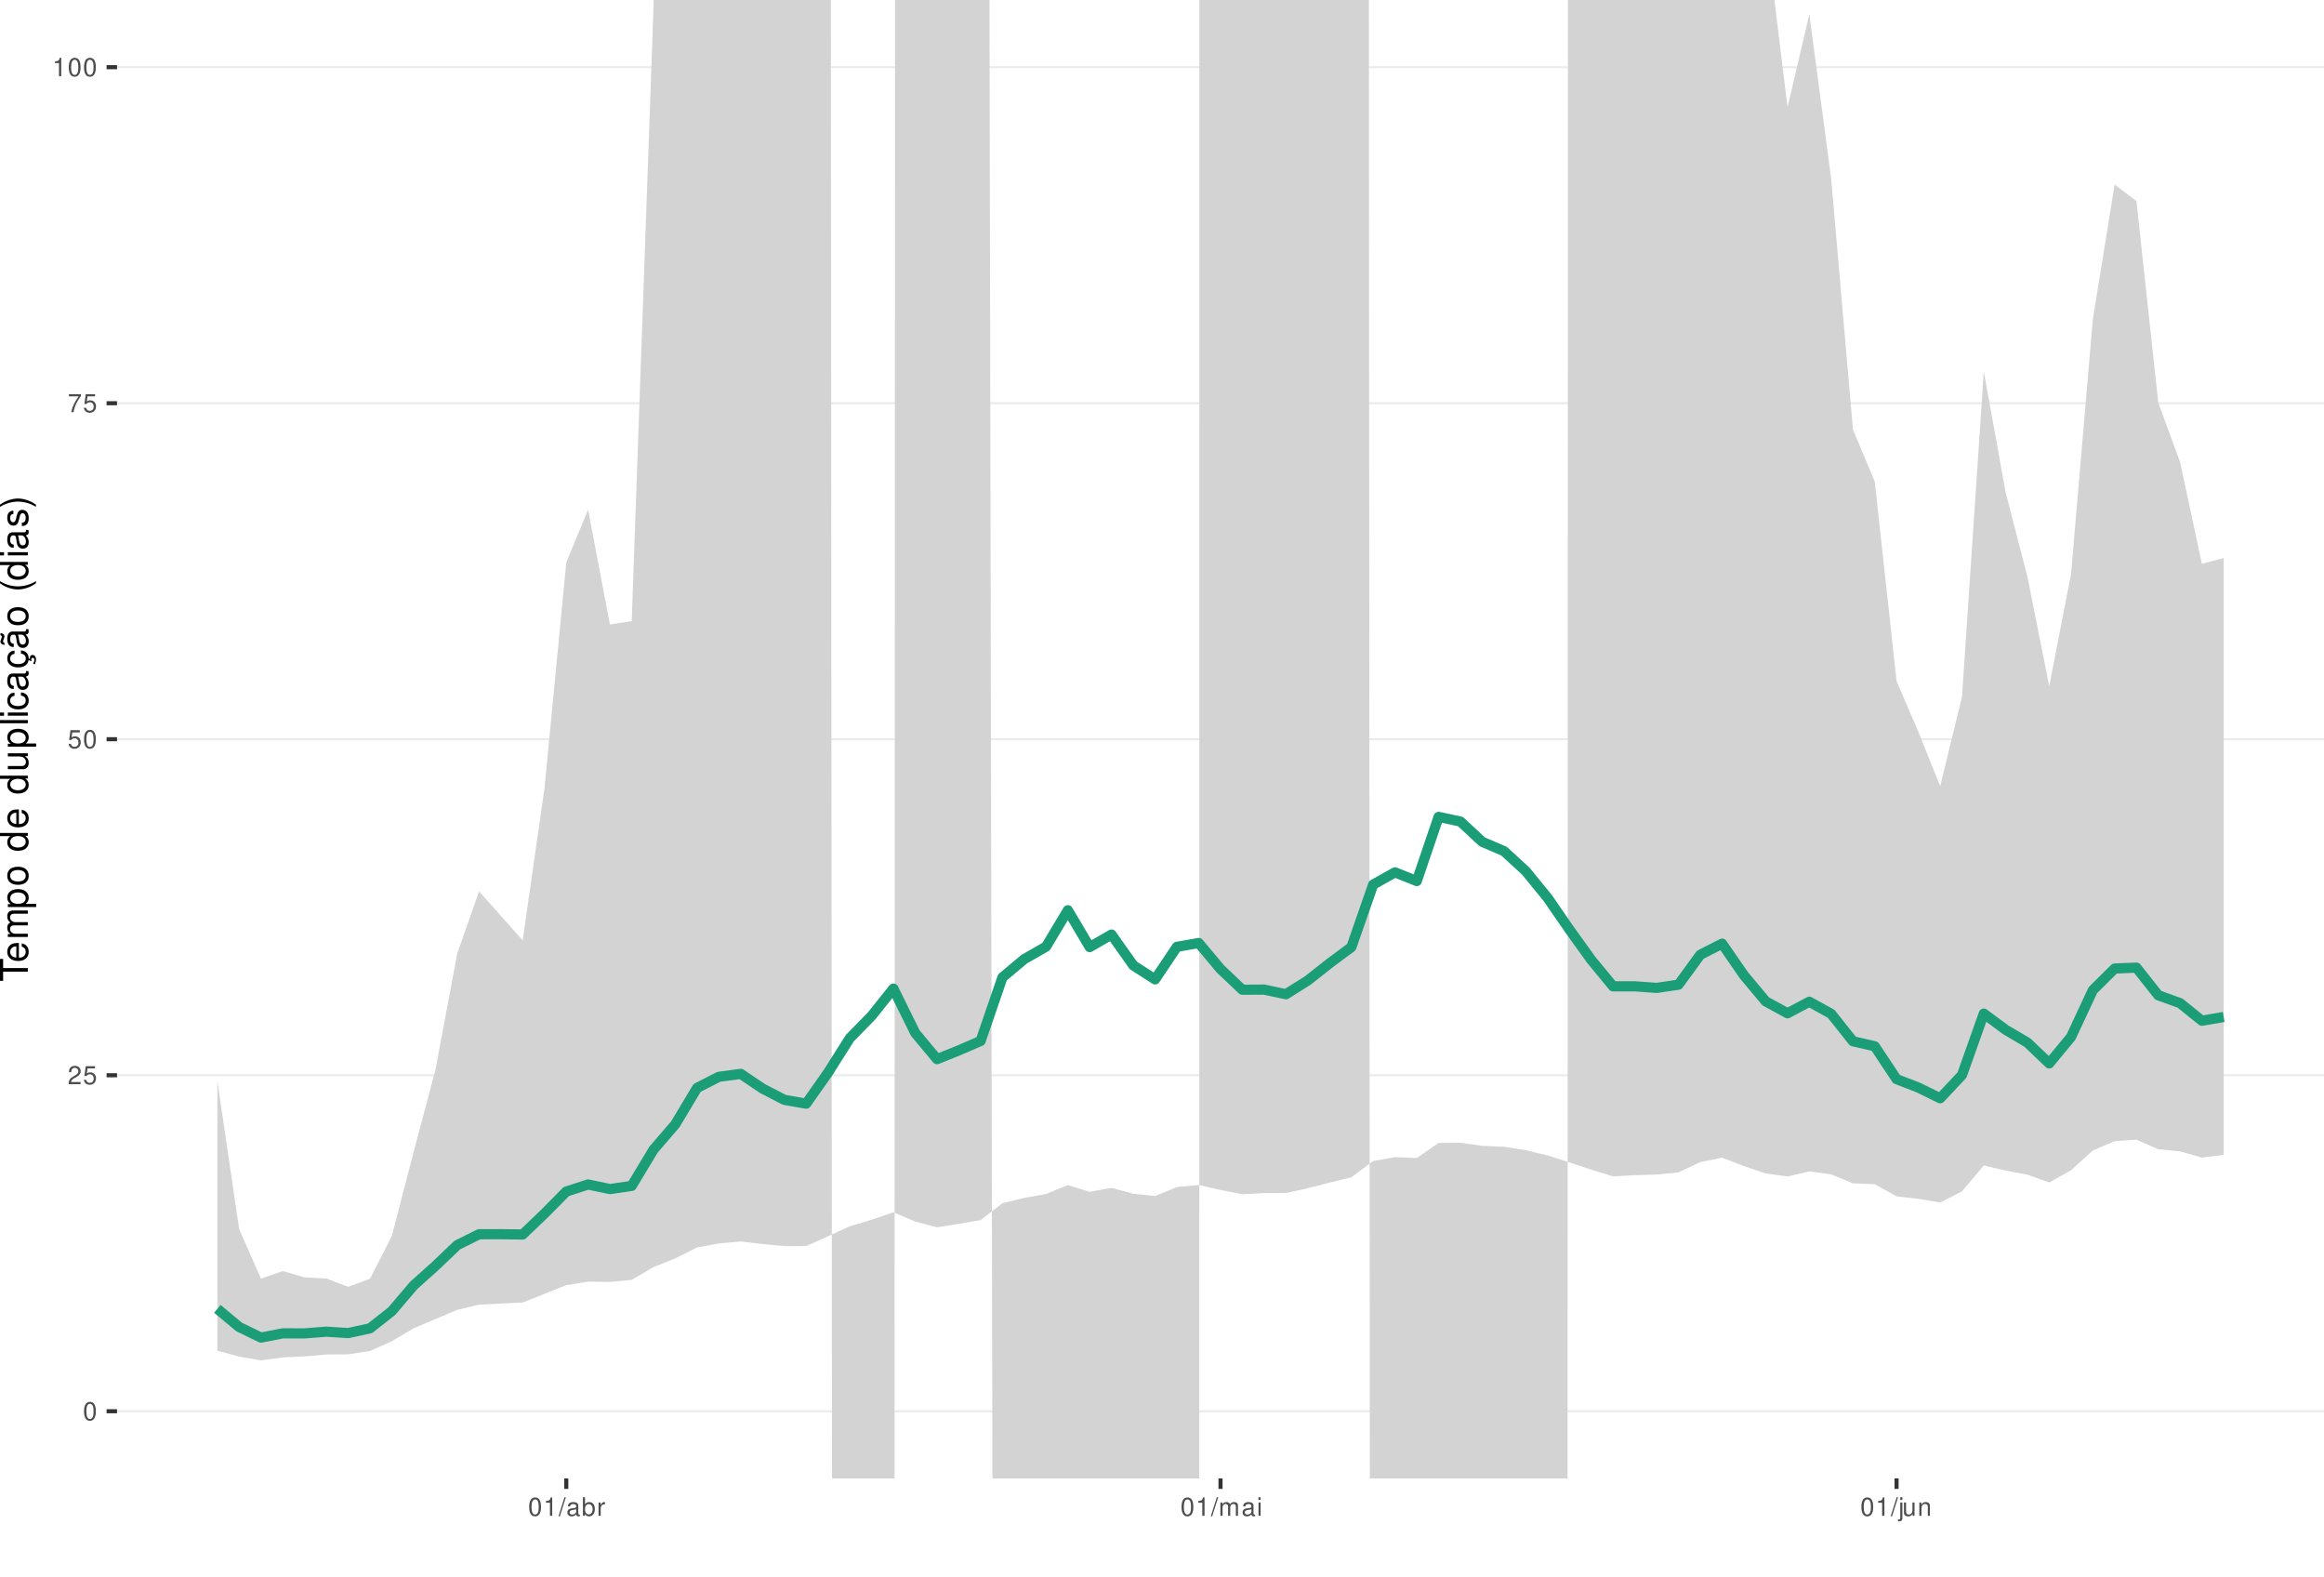
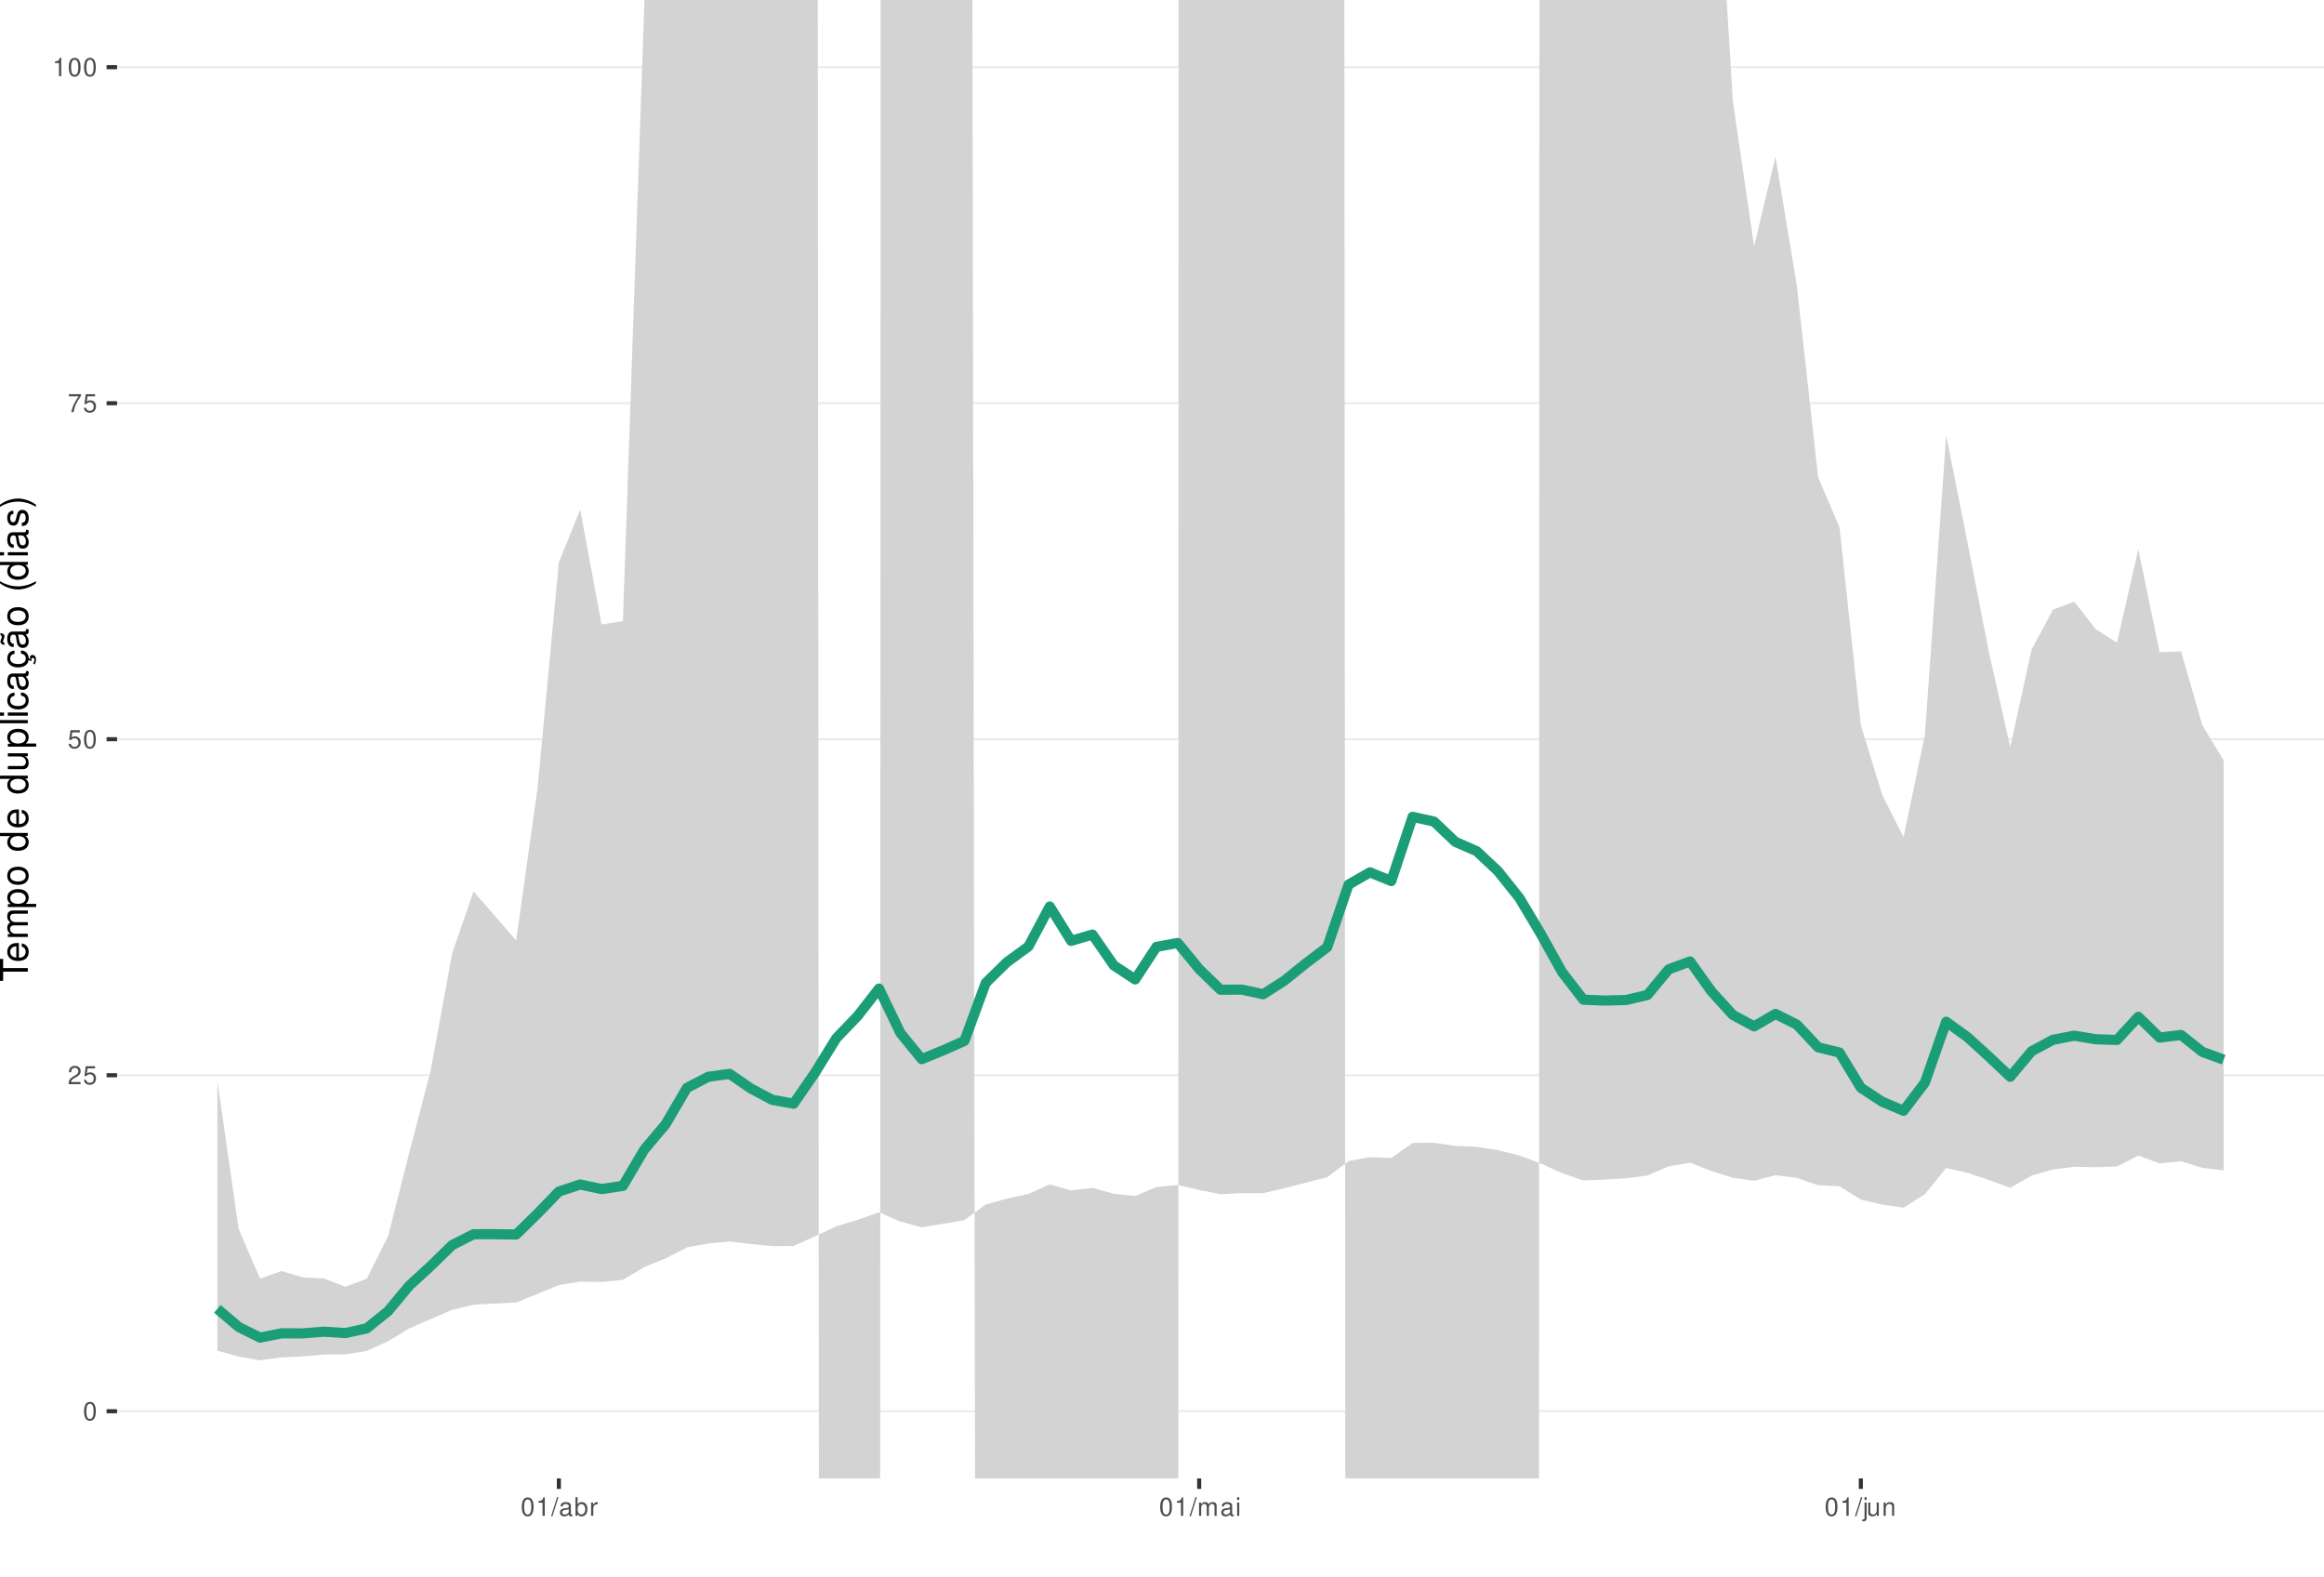
<svg xmlns="http://www.w3.org/2000/svg" xmlns:xlink="http://www.w3.org/1999/xlink" width="609pt" height="413pt" viewBox="0 0 609 413" version="1.1">
  <defs>
    <g>
      <symbol overflow="visible" id="glyph0-0">
        <path style="stroke:none;" d="" />
      </symbol>
      <symbol overflow="visible" id="glyph0-1">
        <path style="stroke:none;" d="M 1.828 -4.812 C 1.391 -4.812 0.984 -4.609 0.75 -4.281 C 0.438 -3.859 0.281 -3.219 0.281 -2.328 C 0.281 -0.703 0.812 0.156 1.828 0.156 C 2.828 0.156 3.375 -0.703 3.375 -2.297 C 3.375 -3.219 3.234 -3.844 2.922 -4.281 C 2.672 -4.625 2.281 -4.812 1.828 -4.812 Z M 1.828 -4.297 C 2.469 -4.297 2.781 -3.641 2.781 -2.344 C 2.781 -0.969 2.469 -0.328 1.812 -0.328 C 1.203 -0.328 0.891 -1 0.891 -2.328 C 0.891 -3.641 1.203 -4.297 1.828 -4.297 Z M 1.828 -4.297 " />
      </symbol>
      <symbol overflow="visible" id="glyph0-2">
        <path style="stroke:none;" d="M 3.375 -0.578 L 0.891 -0.578 C 0.938 -0.984 1.156 -1.234 1.734 -1.578 L 2.406 -1.953 C 3.062 -2.328 3.406 -2.812 3.406 -3.406 C 3.406 -3.812 3.234 -4.188 2.969 -4.438 C 2.688 -4.688 2.344 -4.812 1.891 -4.812 C 1.297 -4.812 0.844 -4.594 0.578 -4.188 C 0.422 -3.938 0.344 -3.641 0.328 -3.141 L 0.922 -3.141 C 0.938 -3.469 0.984 -3.672 1.062 -3.828 C 1.219 -4.125 1.516 -4.297 1.875 -4.297 C 2.406 -4.297 2.797 -3.906 2.797 -3.391 C 2.797 -3.016 2.578 -2.672 2.156 -2.438 L 1.547 -2.078 C 0.562 -1.516 0.281 -1.062 0.219 0 L 3.375 0 Z M 3.375 -0.578 " />
      </symbol>
      <symbol overflow="visible" id="glyph0-3">
        <path style="stroke:none;" d="M 3.172 -4.719 L 0.734 -4.719 L 0.375 -2.156 L 0.922 -2.156 C 1.188 -2.469 1.422 -2.594 1.797 -2.594 C 2.422 -2.594 2.812 -2.156 2.812 -1.453 C 2.812 -0.781 2.422 -0.359 1.781 -0.359 C 1.266 -0.359 0.953 -0.625 0.812 -1.156 L 0.234 -1.156 C 0.312 -0.766 0.375 -0.578 0.516 -0.406 C 0.781 -0.047 1.266 0.156 1.797 0.156 C 2.75 0.156 3.422 -0.547 3.422 -1.531 C 3.422 -2.469 2.797 -3.109 1.891 -3.109 C 1.562 -3.109 1.297 -3.016 1.016 -2.828 L 1.203 -4.141 L 3.172 -4.141 Z M 3.172 -4.719 " />
      </symbol>
      <symbol overflow="visible" id="glyph0-4">
        <path style="stroke:none;" d="M 3.469 -4.719 L 0.312 -4.719 L 0.312 -4.141 L 2.859 -4.141 C 1.734 -2.531 1.266 -1.547 0.922 0 L 1.547 0 C 1.797 -1.516 2.391 -2.812 3.469 -4.234 Z M 3.469 -4.719 " />
      </symbol>
      <symbol overflow="visible" id="glyph0-5">
        <path style="stroke:none;" d="M 1.719 -3.422 L 1.719 0 L 2.312 0 L 2.312 -4.812 L 1.922 -4.812 C 1.719 -4.078 1.578 -3.969 0.672 -3.859 L 0.672 -3.422 Z M 1.719 -3.422 " />
      </symbol>
      <symbol overflow="visible" id="glyph0-6">
        <path style="stroke:none;" d="M 1.531 -4.859 L -0.047 0.141 L 0.312 0.141 L 1.891 -4.859 Z M 1.531 -4.859 " />
      </symbol>
      <symbol overflow="visible" id="glyph0-7">
        <path style="stroke:none;" d="M 3.562 -0.328 C 3.5 -0.312 3.469 -0.312 3.438 -0.312 C 3.25 -0.312 3.141 -0.406 3.141 -0.578 L 3.141 -2.641 C 3.141 -3.25 2.688 -3.594 1.828 -3.594 C 1.312 -3.594 0.906 -3.438 0.672 -3.188 C 0.516 -3 0.453 -2.797 0.438 -2.453 L 0.984 -2.453 C 1.031 -2.875 1.297 -3.078 1.812 -3.078 C 2.312 -3.078 2.594 -2.891 2.594 -2.562 L 2.594 -2.406 C 2.578 -2.172 2.469 -2.078 2.016 -2.031 C 1.219 -1.922 1.109 -1.891 0.891 -1.812 C 0.484 -1.641 0.281 -1.328 0.281 -0.875 C 0.281 -0.25 0.719 0.156 1.422 0.156 C 1.859 0.156 2.219 0 2.609 -0.359 C 2.656 0 2.828 0.156 3.188 0.156 C 3.297 0.156 3.375 0.141 3.562 0.094 Z M 2.594 -1.094 C 2.594 -0.906 2.531 -0.797 2.375 -0.641 C 2.141 -0.438 1.875 -0.328 1.547 -0.328 C 1.109 -0.328 0.859 -0.547 0.859 -0.891 C 0.859 -1.266 1.094 -1.438 1.703 -1.531 C 2.297 -1.609 2.406 -1.641 2.594 -1.719 Z M 2.594 -1.094 " />
      </symbol>
      <symbol overflow="visible" id="glyph0-8">
        <path style="stroke:none;" d="M 0.359 -4.859 L 0.359 0 L 0.859 0 L 0.859 -0.453 C 1.125 -0.047 1.484 0.156 1.969 0.156 C 2.875 0.156 3.484 -0.594 3.484 -1.75 C 3.484 -2.891 2.922 -3.594 1.984 -3.594 C 1.516 -3.594 1.172 -3.406 0.906 -3.016 L 0.906 -4.859 Z M 1.891 -3.062 C 2.5 -3.062 2.906 -2.531 2.906 -1.703 C 2.906 -0.906 2.484 -0.359 1.891 -0.359 C 1.297 -0.359 0.906 -0.906 0.906 -1.719 C 0.906 -2.531 1.297 -3.062 1.891 -3.062 Z M 1.891 -3.062 " />
      </symbol>
      <symbol overflow="visible" id="glyph0-9">
        <path style="stroke:none;" d="M 0.453 -3.484 L 0.453 0 L 1.016 0 L 1.016 -1.812 C 1.031 -2.656 1.375 -3.016 2.141 -3 L 2.141 -3.562 C 2.047 -3.578 1.984 -3.594 1.922 -3.594 C 1.562 -3.594 1.297 -3.375 0.969 -2.859 L 0.969 -3.484 Z M 0.453 -3.484 " />
      </symbol>
      <symbol overflow="visible" id="glyph0-10">
        <path style="stroke:none;" d="M 0.469 -3.484 L 0.469 0 L 1.031 0 L 1.031 -2.188 C 1.031 -2.703 1.391 -3.109 1.844 -3.109 C 2.25 -3.109 2.484 -2.844 2.484 -2.406 L 2.484 0 L 3.047 0 L 3.047 -2.188 C 3.047 -2.703 3.422 -3.109 3.875 -3.109 C 4.266 -3.109 4.516 -2.844 4.516 -2.406 L 4.516 0 L 5.078 0 L 5.078 -2.609 C 5.078 -3.234 4.719 -3.594 4.062 -3.594 C 3.594 -3.594 3.312 -3.453 2.984 -3.062 C 2.781 -3.422 2.5 -3.594 2.047 -3.594 C 1.578 -3.594 1.266 -3.422 0.984 -3 L 0.984 -3.484 Z M 0.469 -3.484 " />
      </symbol>
      <symbol overflow="visible" id="glyph0-11">
        <path style="stroke:none;" d="M 1 -3.484 L 0.453 -3.484 L 0.453 0 L 1 0 Z M 1 -4.859 L 0.438 -4.859 L 0.438 -4.156 L 1 -4.156 Z M 1 -4.859 " />
      </symbol>
      <symbol overflow="visible" id="glyph0-12">
        <path style="stroke:none;" d="M 0.469 -3.484 L 0.469 0.5 C 0.469 0.859 0.359 0.969 0.016 0.969 C -0.031 0.969 -0.047 0.969 -0.125 0.953 L -0.125 1.438 C -0.047 1.438 -0.016 1.453 0.062 1.453 C 0.688 1.453 1.016 1.203 1.016 0.719 L 1.016 -3.484 Z M 1.016 -4.859 L 0.469 -4.859 L 0.469 -4.156 L 1.016 -4.156 Z M 1.016 -4.859 " />
      </symbol>
      <symbol overflow="visible" id="glyph0-13">
        <path style="stroke:none;" d="M 3.203 0 L 3.203 -3.484 L 2.656 -3.484 L 2.656 -1.516 C 2.656 -0.797 2.281 -0.328 1.703 -0.328 C 1.266 -0.328 0.984 -0.594 0.984 -1.016 L 0.984 -3.484 L 0.438 -3.484 L 0.438 -0.797 C 0.438 -0.219 0.859 0.156 1.547 0.156 C 2.062 0.156 2.391 -0.031 2.703 -0.484 L 2.703 0 Z M 3.203 0 " />
      </symbol>
      <symbol overflow="visible" id="glyph0-14">
        <path style="stroke:none;" d="M 0.469 -3.484 L 0.469 0 L 1.031 0 L 1.031 -1.922 C 1.031 -2.641 1.391 -3.109 1.969 -3.109 C 2.406 -3.109 2.688 -2.828 2.688 -2.422 L 2.688 0 L 3.234 0 L 3.234 -2.641 C 3.234 -3.219 2.812 -3.594 2.141 -3.594 C 1.625 -3.594 1.281 -3.391 0.984 -2.906 L 0.984 -3.484 Z M 0.469 -3.484 " />
      </symbol>
      <symbol overflow="visible" id="glyph1-0">
        <path style="stroke:none;" d="" />
      </symbol>
      <symbol overflow="visible" id="glyph1-1">
        <path style="stroke:none;" d="M -6.469 -3.547 L -6.469 -5.938 L -7.297 -5.938 L -7.297 -0.203 L -6.469 -0.203 L -6.469 -2.609 L 0 -2.609 L 0 -3.547 Z M -6.469 -3.547 " />
      </symbol>
      <symbol overflow="visible" id="glyph1-2">
        <path style="stroke:none;" d="M -2.344 -5.125 C -3.141 -5.125 -3.625 -5.062 -4.016 -4.922 C -4.875 -4.578 -5.391 -3.781 -5.391 -2.797 C -5.391 -1.344 -4.281 -0.406 -2.547 -0.406 C -0.812 -0.406 0.234 -1.297 0.234 -2.781 C 0.234 -3.984 -0.453 -4.812 -1.594 -5.016 L -1.594 -4.188 C -0.906 -3.953 -0.547 -3.484 -0.547 -2.812 C -0.547 -2.281 -0.781 -1.828 -1.219 -1.547 C -1.516 -1.344 -1.812 -1.281 -2.344 -1.266 Z M -3.016 -1.297 C -3.984 -1.359 -4.625 -1.953 -4.625 -2.797 C -4.625 -3.641 -3.953 -4.234 -3.016 -4.234 Z M -3.016 -1.297 " />
      </symbol>
      <symbol overflow="visible" id="glyph1-3">
        <path style="stroke:none;" d="M -5.234 -0.703 L 0 -0.703 L 0 -1.547 L -3.297 -1.547 C -4.047 -1.547 -4.656 -2.094 -4.656 -2.766 C -4.656 -3.391 -4.281 -3.734 -3.609 -3.734 L 0 -3.734 L 0 -4.578 L -3.297 -4.578 C -4.047 -4.578 -4.656 -5.125 -4.656 -5.812 C -4.656 -6.422 -4.266 -6.781 -3.609 -6.781 L 0 -6.781 L 0 -7.625 L -3.938 -7.625 C -4.875 -7.625 -5.391 -7.078 -5.391 -6.094 C -5.391 -5.406 -5.188 -4.984 -4.594 -4.484 C -5.156 -4.188 -5.391 -3.766 -5.391 -3.078 C -5.391 -2.375 -5.125 -1.906 -4.5 -1.469 L -5.234 -1.469 Z M -5.234 -0.703 " />
      </symbol>
      <symbol overflow="visible" id="glyph1-4">
        <path style="stroke:none;" d="M 2.188 -0.547 L 2.188 -1.375 L -0.547 -1.375 C -0.016 -1.812 0.234 -2.312 0.234 -2.984 C 0.234 -4.344 -0.859 -5.234 -2.531 -5.234 C -4.297 -5.234 -5.391 -4.375 -5.391 -2.984 C -5.391 -2.266 -5.062 -1.703 -4.453 -1.312 L -5.234 -1.312 L -5.234 -0.547 Z M -4.609 -2.844 C -4.609 -3.766 -3.797 -4.359 -2.547 -4.359 C -1.359 -4.359 -0.547 -3.75 -0.547 -2.844 C -0.547 -1.953 -1.344 -1.375 -2.578 -1.375 C -3.812 -1.375 -4.609 -1.953 -4.609 -2.844 Z M -4.609 -2.844 " />
      </symbol>
      <symbol overflow="visible" id="glyph1-5">
        <path style="stroke:none;" d="M -5.391 -2.719 C -5.391 -1.234 -4.344 -0.359 -2.578 -0.359 C -0.812 -0.359 0.234 -1.234 0.234 -2.734 C 0.234 -4.203 -0.812 -5.094 -2.547 -5.094 C -4.359 -5.094 -5.391 -4.234 -5.391 -2.719 Z M -4.625 -2.734 C -4.625 -3.672 -3.844 -4.234 -2.547 -4.234 C -1.312 -4.234 -0.547 -3.656 -0.547 -2.734 C -0.547 -1.797 -1.312 -1.234 -2.578 -1.234 C -3.844 -1.234 -4.625 -1.797 -4.625 -2.734 Z M -4.625 -2.734 " />
      </symbol>
      <symbol overflow="visible" id="glyph1-6">
        <path style="stroke:none;" d="" />
      </symbol>
      <symbol overflow="visible" id="glyph1-7">
        <path style="stroke:none;" d="M -7.297 -4.953 L -7.297 -4.125 L -4.578 -4.125 C -5.109 -3.766 -5.391 -3.203 -5.391 -2.516 C -5.391 -1.156 -4.297 -0.266 -2.625 -0.266 C -0.859 -0.266 0.234 -1.125 0.234 -2.547 C 0.234 -3.266 -0.047 -3.766 -0.688 -4.203 L 0 -4.203 L 0 -4.953 Z M -4.609 -2.656 C -4.609 -3.547 -3.812 -4.125 -2.562 -4.125 C -1.344 -4.125 -0.547 -3.547 -0.547 -2.656 C -0.547 -1.734 -1.359 -1.125 -2.578 -1.125 C -3.797 -1.125 -4.609 -1.734 -4.609 -2.656 Z M -4.609 -2.656 " />
      </symbol>
      <symbol overflow="visible" id="glyph1-8">
        <path style="stroke:none;" d="M 0 -4.812 L -5.234 -4.812 L -5.234 -3.984 L -2.266 -3.984 C -1.203 -3.984 -0.5 -3.438 -0.5 -2.562 C -0.5 -1.906 -0.906 -1.484 -1.531 -1.484 L -5.234 -1.484 L -5.234 -0.656 L -1.203 -0.656 C -0.328 -0.656 0.234 -1.297 0.234 -2.312 C 0.234 -3.094 -0.047 -3.578 -0.734 -4.062 L 0 -4.062 Z M 0 -4.812 " />
      </symbol>
      <symbol overflow="visible" id="glyph1-9">
        <path style="stroke:none;" d="M -7.297 -1.516 L -7.297 -0.688 L 0 -0.688 L 0 -1.516 Z M -7.297 -1.516 " />
      </symbol>
      <symbol overflow="visible" id="glyph1-10">
        <path style="stroke:none;" d="M -5.234 -1.5 L -5.234 -0.672 L 0 -0.672 L 0 -1.5 Z M -7.297 -1.5 L -7.297 -0.656 L -6.234 -0.656 L -6.234 -1.5 Z M -7.297 -1.5 " />
      </symbol>
      <symbol overflow="visible" id="glyph1-11">
        <path style="stroke:none;" d="M -3.484 -4.703 C -3.984 -4.672 -4.312 -4.562 -4.609 -4.359 C -5.094 -4 -5.391 -3.375 -5.391 -2.641 C -5.391 -1.219 -4.266 -0.312 -2.531 -0.312 C -0.844 -0.312 0.234 -1.203 0.234 -2.625 C 0.234 -3.875 -0.516 -4.672 -1.797 -4.766 L -1.797 -3.938 C -0.953 -3.797 -0.547 -3.359 -0.547 -2.656 C -0.547 -1.734 -1.297 -1.188 -2.531 -1.188 C -3.844 -1.188 -4.625 -1.719 -4.625 -2.625 C -4.625 -3.328 -4.203 -3.766 -3.484 -3.875 Z M -3.484 -4.703 " />
      </symbol>
      <symbol overflow="visible" id="glyph1-12">
        <path style="stroke:none;" d="M -0.484 -5.344 C -0.469 -5.266 -0.469 -5.219 -0.469 -5.172 C -0.469 -4.875 -0.625 -4.719 -0.875 -4.719 L -3.953 -4.719 C -4.891 -4.719 -5.391 -4.047 -5.391 -2.75 C -5.391 -1.984 -5.172 -1.375 -4.781 -1.016 C -4.516 -0.766 -4.203 -0.672 -3.688 -0.656 L -3.688 -1.484 C -4.328 -1.562 -4.625 -1.938 -4.625 -2.719 C -4.625 -3.484 -4.344 -3.891 -3.844 -3.891 L -3.625 -3.891 C -3.266 -3.875 -3.125 -3.703 -3.047 -3.016 C -2.891 -1.844 -2.844 -1.656 -2.719 -1.344 C -2.453 -0.734 -2 -0.422 -1.312 -0.422 C -0.375 -0.422 0.234 -1.078 0.234 -2.141 C 0.234 -2.797 0 -3.328 -0.547 -3.922 C 0 -3.984 0.234 -4.234 0.234 -4.781 C 0.234 -4.953 0.203 -5.062 0.141 -5.344 Z M -1.656 -3.891 C -1.375 -3.891 -1.203 -3.812 -0.969 -3.562 C -0.656 -3.219 -0.5 -2.812 -0.5 -2.312 C -0.5 -1.672 -0.812 -1.297 -1.344 -1.297 C -1.891 -1.297 -2.172 -1.656 -2.297 -2.547 C -2.422 -3.438 -2.453 -3.609 -2.594 -3.891 Z M -1.656 -3.891 " />
      </symbol>
      <symbol overflow="visible" id="glyph1-13">
        <path style="stroke:none;" d="M 0.234 -2.641 C 0.234 -3.875 -0.547 -4.703 -1.797 -4.766 L -1.797 -3.938 C -0.953 -3.797 -0.531 -3.359 -0.531 -2.656 C -0.531 -1.734 -1.281 -1.188 -2.516 -1.188 C -3.844 -1.188 -4.625 -1.719 -4.625 -2.625 C -4.625 -3.328 -4.203 -3.766 -3.484 -3.875 L -3.484 -4.703 C -3.984 -4.672 -4.312 -4.562 -4.609 -4.359 C -5.094 -4 -5.391 -3.375 -5.391 -2.641 C -5.391 -1.219 -4.266 -0.312 -2.531 -0.312 C -1.469 -0.312 -0.625 -0.672 -0.156 -1.312 C 0.047 -1.594 0.125 -1.812 0.203 -2.25 L 0.922 -1.938 L 0.984 -2.062 C 0.938 -2.188 0.906 -2.25 0.906 -2.375 C 0.906 -2.656 1.047 -2.828 1.281 -2.828 C 1.547 -2.828 1.734 -2.594 1.734 -2.297 C 1.734 -2.031 1.672 -1.844 1.438 -1.406 L 1.406 -1.312 L 1.812 -1.094 C 2.078 -1.75 2.141 -1.953 2.141 -2.344 C 2.141 -3.109 1.781 -3.578 1.203 -3.578 C 0.781 -3.578 0.547 -3.297 0.547 -2.797 C 0.547 -2.703 0.547 -2.641 0.562 -2.516 Z M 0.234 -2.641 " />
      </symbol>
      <symbol overflow="visible" id="glyph1-14">
        <path style="stroke:none;" d="M -0.484 -5.344 C -0.469 -5.266 -0.469 -5.219 -0.469 -5.172 C -0.469 -4.875 -0.625 -4.719 -0.875 -4.719 L -3.953 -4.719 C -4.891 -4.719 -5.391 -4.047 -5.391 -2.75 C -5.391 -1.984 -5.172 -1.375 -4.781 -1.016 C -4.516 -0.766 -4.203 -0.672 -3.688 -0.656 L -3.688 -1.484 C -4.328 -1.562 -4.625 -1.938 -4.625 -2.719 C -4.625 -3.484 -4.344 -3.891 -3.844 -3.891 L -3.625 -3.891 C -3.266 -3.875 -3.125 -3.703 -3.047 -3.016 C -2.891 -1.844 -2.844 -1.656 -2.719 -1.344 C -2.453 -0.734 -2 -0.422 -1.312 -0.422 C -0.375 -0.422 0.234 -1.078 0.234 -2.141 C 0.234 -2.797 0 -3.328 -0.547 -3.922 C 0 -3.984 0.234 -4.234 0.234 -4.781 C 0.234 -4.953 0.203 -5.062 0.141 -5.344 Z M -1.656 -3.891 C -1.375 -3.891 -1.203 -3.812 -0.969 -3.562 C -0.656 -3.219 -0.5 -2.812 -0.5 -2.312 C -0.5 -1.672 -0.812 -1.297 -1.344 -1.297 C -1.891 -1.297 -2.172 -1.656 -2.297 -2.547 C -2.422 -3.438 -2.453 -3.609 -2.594 -3.891 Z M -7.172 -3.75 C -6.922 -3.672 -6.812 -3.547 -6.812 -3.375 C -6.812 -3.25 -6.875 -2.984 -6.984 -2.734 C -7.156 -2.312 -7.172 -2.25 -7.172 -2.047 C -7.172 -1.594 -6.797 -1.297 -6.141 -1.188 L -6.141 -1.766 C -6.375 -1.812 -6.5 -1.938 -6.5 -2.094 C -6.5 -2.203 -6.469 -2.344 -6.375 -2.578 C -6.156 -3.156 -6.125 -3.234 -6.125 -3.438 C -6.125 -3.922 -6.484 -4.219 -7.172 -4.312 Z M -7.172 -3.75 " />
      </symbol>
      <symbol overflow="visible" id="glyph1-15">
        <path style="stroke:none;" d="M -7.297 -2.359 C -5.984 -1.359 -4.156 -0.734 -2.594 -0.734 C -1.016 -0.734 0.812 -1.359 2.125 -2.359 L 2.125 -2.906 C 0.688 -2.031 -0.984 -1.547 -2.594 -1.547 C -4.188 -1.547 -5.875 -2.031 -7.297 -2.906 Z M -7.297 -2.359 " />
      </symbol>
      <symbol overflow="visible" id="glyph1-16">
        <path style="stroke:none;" d="M -3.781 -4.375 C -4.812 -4.375 -5.391 -3.688 -5.391 -2.484 C -5.391 -1.266 -4.766 -0.469 -3.797 -0.469 C -2.969 -0.469 -2.578 -0.891 -2.281 -2.125 L -2.094 -2.906 C -1.953 -3.484 -1.734 -3.719 -1.375 -3.719 C -0.875 -3.719 -0.547 -3.234 -0.547 -2.5 C -0.547 -2.047 -0.672 -1.672 -0.891 -1.453 C -1.047 -1.328 -1.188 -1.266 -1.562 -1.219 L -1.562 -0.344 C -0.344 -0.375 0.234 -1.062 0.234 -2.438 C 0.234 -3.75 -0.422 -4.594 -1.438 -4.594 C -2.203 -4.594 -2.641 -4.156 -2.891 -3.109 L -3.078 -2.312 C -3.234 -1.625 -3.453 -1.344 -3.828 -1.344 C -4.312 -1.344 -4.625 -1.766 -4.625 -2.453 C -4.625 -3.125 -4.328 -3.484 -3.781 -3.5 Z M -3.781 -4.375 " />
      </symbol>
      <symbol overflow="visible" id="glyph1-17">
        <path style="stroke:none;" d="M 2.125 -0.938 C 0.812 -1.938 -1.016 -2.562 -2.578 -2.562 C -4.156 -2.562 -5.984 -1.938 -7.297 -0.938 L -7.297 -0.375 C -5.859 -1.266 -4.188 -1.75 -2.578 -1.75 C -0.984 -1.75 0.703 -1.266 2.125 -0.375 Z M 2.125 -0.938 " />
      </symbol>
    </g>
    <clipPath id="clip1">
      <path d="M 30.672 0 L 609 0 L 609 387.328 L 30.672 387.328 Z M 30.672 0 " />
    </clipPath>
    <clipPath id="clip2">
      <path d="M 30.672 369 L 609 369 L 609 370 L 30.672 370 Z M 30.672 369 " />
    </clipPath>
    <clipPath id="clip3">
      <path d="M 30.672 281 L 609 281 L 609 282 L 30.672 282 Z M 30.672 281 " />
    </clipPath>
    <clipPath id="clip4">
      <path d="M 30.672 193 L 609 193 L 609 194 L 30.672 194 Z M 30.672 193 " />
    </clipPath>
    <clipPath id="clip5">
      <path d="M 30.672 105 L 609 105 L 609 106 L 30.672 106 Z M 30.672 105 " />
    </clipPath>
    <clipPath id="clip6">
      <path d="M 30.672 17 L 609 17 L 609 18 L 30.672 18 Z M 30.672 17 " />
    </clipPath>
    <clipPath id="clip7">
      <path d="M 56 0 L 583 0 L 583 387.328 L 56 387.328 Z M 56 0 " />
    </clipPath>
  </defs>
  <g id="surface36">
    <rect x="0" y="0" width="609" height="413" style="fill:rgb(100%,100%,100%);fill-opacity:1;stroke:none;" />
    <rect x="0" y="0" width="609" height="413" style="fill:rgb(100%,100%,100%);fill-opacity:1;stroke:none;" />
    <path style="fill:none;stroke-width:1.067;stroke-linecap:round;stroke-linejoin:round;stroke:rgb(100%,100%,100%);stroke-opacity:1;stroke-miterlimit:10;" d="M 0 413 L 609 413 L 609 0 L 0 0 Z M 0 413 " />
    <g clip-path="url(#clip1)" clip-rule="nonzero">
      <path style=" stroke:none;fill-rule:nonzero;fill:rgb(100%,100%,100%);fill-opacity:1;" d="M 30.672 387.328 L 609 387.328 L 609 0 L 30.672 0 Z M 30.672 387.328 " />
    </g>
    <g clip-path="url(#clip2)" clip-rule="nonzero">
      <path style="fill:none;stroke-width:0.533;stroke-linecap:butt;stroke-linejoin:round;stroke:rgb(92.157%,92.157%,92.157%);stroke-opacity:1;stroke-miterlimit:10;" d="M 30.672 369.723 L 609 369.723 " />
    </g>
    <g clip-path="url(#clip3)" clip-rule="nonzero">
      <path style="fill:none;stroke-width:0.533;stroke-linecap:butt;stroke-linejoin:round;stroke:rgb(92.157%,92.157%,92.157%);stroke-opacity:1;stroke-miterlimit:10;" d="M 30.672 281.695 L 609 281.695 " />
    </g>
    <g clip-path="url(#clip4)" clip-rule="nonzero">
      <path style="fill:none;stroke-width:0.533;stroke-linecap:butt;stroke-linejoin:round;stroke:rgb(92.157%,92.157%,92.157%);stroke-opacity:1;stroke-miterlimit:10;" d="M 30.672 193.664 L 609 193.664 " />
    </g>
    <g clip-path="url(#clip5)" clip-rule="nonzero">
      <path style="fill:none;stroke-width:0.533;stroke-linecap:butt;stroke-linejoin:round;stroke:rgb(92.157%,92.157%,92.157%);stroke-opacity:1;stroke-miterlimit:10;" d="M 30.672 105.637 L 609 105.637 " />
    </g>
    <g clip-path="url(#clip6)" clip-rule="nonzero">
      <path style="fill:none;stroke-width:0.533;stroke-linecap:butt;stroke-linejoin:round;stroke:rgb(92.157%,92.157%,92.157%);stroke-opacity:1;stroke-miterlimit:10;" d="M 30.672 17.605 L 609 17.605 " />
    </g>
    <g clip-path="url(#clip7)" clip-rule="nonzero">
-       <path style=" stroke:none;fill-rule:nonzero;fill:rgb(82.745%,82.745%,82.745%);fill-opacity:1;" d="M 56.957 283.184 L 62.672 322.02 L 68.387 334.984 L 74.102 332.996 L 79.816 334.652 L 85.531 334.941 L 91.246 337.117 L 96.961 335 L 102.676 323.832 L 108.391 301.789 L 114.105 280.289 L 119.82 249.785 L 125.535 233.523 L 131.25 239.934 L 136.965 246.363 L 142.68 206.551 L 148.395 147.344 L 154.109 133.508 L 159.824 163.609 L 165.539 162.719 L 171.254 1.84 L 171.297 0 L 217.723 0 L 218.043 413 L 234.406 413 L 234.547 0 L 259.293 0 L 260.113 413 L 314.266 413 L 314.301 0 L 358.711 0 L 358.984 413 L 410.773 413 L 410.875 0 L 464.977 0 L 468.418 28.09 L 474.133 3.758 L 479.848 46.742 L 485.562 112.523 L 491.277 126.176 L 496.992 178.438 L 502.707 191.727 L 508.422 205.965 L 514.137 182.555 L 519.852 97.316 L 525.566 128.965 L 531.281 151.117 L 536.996 179.734 L 542.711 150.41 L 548.426 83.602 L 554.141 48.34 L 559.852 52.684 L 565.566 105.477 L 571.281 121.035 L 576.996 147.703 L 582.711 146.191 L 582.711 302.566 L 576.996 303.262 L 571.281 301.629 L 565.566 301.078 L 559.852 298.578 L 554.141 298.969 L 548.426 301.398 L 542.711 306.586 L 536.996 309.785 L 531.281 307.746 L 525.566 306.668 L 519.852 305.328 L 514.137 312.129 L 508.422 315.035 L 502.707 314.074 L 496.992 313.418 L 491.277 310.246 L 485.562 310.012 L 479.848 307.664 L 474.133 306.879 L 468.418 308.211 L 462.703 307.426 L 456.988 305.492 L 451.273 303.285 L 445.559 304.449 L 439.844 307.148 L 434.129 307.711 L 428.414 307.875 L 422.699 308.184 L 416.984 306.43 L 411.27 304.527 L 405.555 302.703 L 399.84 301.336 L 394.125 300.43 L 388.414 300.195 L 382.699 299.379 L 376.984 299.434 L 371.27 303.371 L 365.555 303.152 L 359.84 304.172 L 354.125 308.422 L 348.41 309.82 L 342.695 311.289 L 336.98 312.578 L 331.266 312.57 L 325.551 312.863 L 319.836 311.758 L 314.121 310.438 L 308.406 310.984 L 302.691 313.332 L 296.977 312.734 L 291.262 311.199 L 285.547 312.234 L 279.832 310.473 L 274.117 312.797 L 268.402 313.828 L 262.688 315.219 L 256.973 319.648 L 251.258 320.617 L 245.543 321.531 L 239.828 320.023 L 234.113 317.602 L 228.398 319.559 L 222.684 321.262 L 216.973 323.883 L 211.258 326.445 L 205.543 326.457 L 199.828 325.926 L 194.113 325.242 L 188.398 325.762 L 182.684 326.789 L 176.969 329.676 L 171.254 331.945 L 165.539 335.305 L 159.824 335.852 L 154.109 335.762 L 148.395 336.684 L 142.68 338.969 L 136.965 341.238 L 131.25 341.5 L 125.535 341.797 L 119.82 343.152 L 114.105 345.559 L 108.391 347.996 L 102.676 351.375 L 96.961 353.93 L 91.246 354.812 L 85.531 354.859 L 79.816 355.359 L 74.102 355.613 L 68.387 356.391 L 62.672 355.395 L 56.957 353.875 Z M 56.957 283.184 " />
-     </g>
-     <path style="fill:none;stroke-width:2.667;stroke-linecap:butt;stroke-linejoin:round;stroke:rgb(10.588%,61.961%,46.667%);stroke-opacity:1;stroke-miterlimit:10;" d="M 56.957 342.891 L 62.672 347.652 L 68.387 350.426 L 74.102 349.312 L 79.816 349.32 L 85.531 348.875 L 91.246 349.242 L 96.961 347.996 L 102.676 343.492 L 108.391 336.777 L 114.105 331.652 L 119.82 326.195 L 125.535 323.348 L 131.25 323.336 L 136.965 323.418 L 142.68 317.945 L 148.395 312.168 L 154.109 310.312 L 159.824 311.52 L 165.539 310.68 L 171.254 301.184 L 176.969 294.539 L 182.684 285.004 L 188.398 282.098 L 194.113 281.34 L 199.828 285.184 L 205.543 288.141 L 211.258 289.141 L 216.973 281.031 L 222.684 271.992 L 228.398 266.152 L 234.113 258.996 L 239.828 270.609 L 245.543 277.48 L 251.258 275.18 L 256.973 272.711 L 262.688 256.062 L 268.402 251.281 L 274.117 248.008 L 279.832 238.469 L 285.547 248.121 L 291.262 244.836 L 296.977 252.914 L 302.691 256.586 L 308.406 248.059 L 314.121 247.047 L 319.836 253.871 L 325.551 259.293 L 331.266 259.258 L 336.98 260.469 L 342.695 256.879 L 348.41 252.375 L 354.125 248.129 L 359.84 231.746 L 365.555 228.539 L 371.27 230.82 L 376.984 214.004 L 382.699 215.23 L 388.414 220.543 L 394.125 222.984 L 399.84 228.23 L 405.555 235.234 L 411.27 243.516 L 416.984 251.465 L 422.699 258.402 L 428.414 258.402 L 434.129 258.812 L 439.844 257.973 L 445.559 250.133 L 451.273 247.223 L 456.988 255.5 L 462.703 262.34 L 468.418 265.457 L 474.133 262.441 L 479.848 265.598 L 485.562 272.793 L 491.277 274.109 L 496.992 282.715 L 502.707 284.926 L 508.422 287.723 L 514.137 281.633 L 519.852 265.547 L 525.566 269.777 L 531.281 273.141 L 536.996 278.59 L 542.711 271.668 L 548.426 259.406 L 554.141 253.738 L 559.852 253.5 L 565.566 260.734 L 571.281 262.801 L 576.996 267.414 L 582.711 266.43 " />
+       <path style=" stroke:none;fill-rule:nonzero;fill:rgb(82.745%,82.745%,82.745%);fill-opacity:1;" d="M 56.957 283.184 L 62.551 322.02 L 68.145 334.984 L 73.738 332.996 L 79.332 334.652 L 84.926 334.941 L 90.52 337.117 L 96.109 335 L 101.703 323.832 L 107.297 301.789 L 112.891 280.289 L 118.484 249.785 L 124.078 233.523 L 129.668 239.934 L 135.262 246.363 L 140.855 206.551 L 146.449 147.344 L 152.043 133.508 L 157.637 163.609 L 163.227 162.719 L 168.82 1.84 L 168.863 0 L 214.305 0 L 214.617 413 L 230.633 413 L 230.77 0 L 254.812 0 L 255.551 413 L 308.793 413 L 308.828 0 L 352.289 0 L 352.559 413 L 403.297 413 L 403.398 0 L 452.473 0 L 454.07 26.371 L 459.664 64.531 L 465.258 41.043 L 470.852 74.828 L 476.441 125.043 L 482.035 138.117 L 487.629 189.996 L 493.223 208.227 L 498.816 219.328 L 504.41 192.559 L 510 114.074 L 515.594 142.207 L 521.188 170.832 L 526.781 195.738 L 532.375 170.176 L 537.969 159.727 L 543.559 157.609 L 549.152 164.805 L 554.746 168.352 L 560.34 143.922 L 565.934 170.879 L 571.527 170.645 L 577.121 190.012 L 582.711 199.223 L 582.711 306.633 L 577.121 305.945 L 571.527 304.219 L 565.934 304.797 L 560.34 302.734 L 554.746 305.609 L 549.152 305.793 L 543.559 305.672 L 537.969 306.402 L 532.375 307.977 L 526.781 311.168 L 521.188 309.129 L 515.594 307.289 L 510 305.984 L 504.41 312.867 L 498.816 316.406 L 493.223 315.598 L 487.629 314.273 L 482.035 310.781 L 476.441 310.52 L 470.852 308.582 L 465.258 307.891 L 459.664 309.34 L 454.07 308.555 L 448.477 306.773 L 442.883 304.613 L 437.293 305.551 L 431.699 307.961 L 426.105 308.684 L 420.512 309.023 L 414.918 309.25 L 409.324 307.344 L 403.734 304.812 L 398.141 302.703 L 392.547 301.336 L 386.953 300.43 L 381.359 300.195 L 375.766 299.379 L 370.172 299.434 L 364.582 303.371 L 358.988 303.152 L 353.395 304.172 L 347.801 308.422 L 342.207 309.82 L 336.613 311.289 L 331.023 312.578 L 325.43 312.57 L 319.836 312.863 L 314.242 311.758 L 308.648 310.438 L 303.055 310.984 L 297.465 313.332 L 291.871 312.734 L 286.277 311.199 L 280.684 311.871 L 275.09 310.27 L 269.496 312.789 L 263.906 313.996 L 258.312 315.551 L 252.719 319.648 L 247.125 320.617 L 241.531 321.531 L 235.938 320.023 L 230.344 317.602 L 224.754 319.559 L 219.16 321.262 L 213.566 323.883 L 207.973 326.445 L 202.379 326.457 L 196.785 325.926 L 191.195 325.242 L 185.602 325.762 L 180.008 326.789 L 174.414 329.676 L 168.82 331.945 L 163.227 335.305 L 157.637 335.852 L 152.043 335.762 L 146.449 336.684 L 140.855 338.969 L 135.262 341.238 L 129.668 341.5 L 124.078 341.797 L 118.484 343.152 L 112.891 345.559 L 107.297 347.996 L 101.703 351.375 L 96.109 353.93 L 90.52 354.812 L 84.926 354.859 L 79.332 355.359 L 73.738 355.613 L 68.145 356.391 L 62.551 355.395 L 56.957 353.875 Z M 56.957 283.184 " />
+     </g>
+     <path style="fill:none;stroke-width:2.667;stroke-linecap:butt;stroke-linejoin:round;stroke:rgb(10.588%,61.961%,46.667%);stroke-opacity:1;stroke-miterlimit:10;" d="M 56.957 342.891 L 62.551 347.652 L 68.145 350.426 L 73.738 349.312 L 79.332 349.32 L 84.926 348.875 L 90.52 349.242 L 96.109 347.996 L 101.703 343.492 L 107.297 336.777 L 112.891 331.652 L 118.484 326.195 L 124.078 323.348 L 129.668 323.336 L 135.262 323.418 L 140.855 317.945 L 146.449 312.168 L 152.043 310.312 L 157.637 311.52 L 163.227 310.68 L 168.82 301.184 L 174.414 294.539 L 180.008 285.004 L 185.602 282.098 L 191.195 281.34 L 196.785 285.184 L 202.379 288.141 L 207.973 289.141 L 213.566 281.031 L 219.16 271.992 L 224.754 266.152 L 230.344 258.996 L 235.938 270.609 L 241.531 277.48 L 247.125 275.18 L 252.719 272.711 L 258.312 257.508 L 263.906 252.039 L 269.496 247.973 L 275.09 237.488 L 280.684 246.488 L 286.277 244.836 L 291.871 252.914 L 297.465 256.586 L 303.055 248.059 L 308.648 247.047 L 314.242 253.871 L 319.836 259.293 L 325.43 259.258 L 331.023 260.469 L 336.613 256.879 L 342.207 252.375 L 347.801 248.129 L 353.395 231.746 L 358.988 228.539 L 364.582 230.82 L 370.172 214.004 L 375.766 215.23 L 381.359 220.543 L 386.953 222.984 L 392.547 228.23 L 398.141 235.234 L 403.734 244.598 L 409.324 254.648 L 414.918 261.898 L 420.512 262.133 L 426.105 261.984 L 431.699 260.672 L 437.293 253.941 L 442.883 251.883 L 448.477 259.711 L 454.07 265.875 L 459.664 268.895 L 465.258 265.625 L 470.852 268.426 L 476.441 274.375 L 482.035 275.746 L 487.629 284.961 L 493.223 288.637 L 498.816 290.992 L 504.41 283.629 L 510 267.68 L 515.594 271.73 L 521.188 276.824 L 526.781 282.098 L 532.375 275.406 L 537.969 272.414 L 543.559 271.324 L 549.152 272.262 L 554.746 272.453 L 560.34 266.391 L 565.934 271.828 L 571.527 271.145 L 577.121 275.57 L 582.711 277.617 " />
    <g style="fill:rgb(30.196%,30.196%,30.196%);fill-opacity:1;">
      <use xlink:href="#glyph0-1" x="21.738" y="372.07" />
    </g>
    <g style="fill:rgb(30.196%,30.196%,30.196%);fill-opacity:1;">
      <use xlink:href="#glyph0-2" x="17.738" y="284.043" />
      <use xlink:href="#glyph0-3" x="21.738" y="284.043" />
    </g>
    <g style="fill:rgb(30.196%,30.196%,30.196%);fill-opacity:1;">
      <use xlink:href="#glyph0-3" x="17.738" y="196.012" />
      <use xlink:href="#glyph0-1" x="21.738" y="196.012" />
    </g>
    <g style="fill:rgb(30.196%,30.196%,30.196%);fill-opacity:1;">
      <use xlink:href="#glyph0-4" x="17.738" y="107.984" />
      <use xlink:href="#glyph0-3" x="21.738" y="107.984" />
    </g>
    <g style="fill:rgb(30.196%,30.196%,30.196%);fill-opacity:1;">
      <use xlink:href="#glyph0-5" x="13.738" y="19.953" />
      <use xlink:href="#glyph0-1" x="17.738" y="19.953" />
      <use xlink:href="#glyph0-1" x="21.738" y="19.953" />
    </g>
    <path style="fill:none;stroke-width:1.067;stroke-linecap:butt;stroke-linejoin:round;stroke:rgb(20%,20%,20%);stroke-opacity:1;stroke-miterlimit:10;" d="M 27.93 369.723 L 30.672 369.723 " />
    <path style="fill:none;stroke-width:1.067;stroke-linecap:butt;stroke-linejoin:round;stroke:rgb(20%,20%,20%);stroke-opacity:1;stroke-miterlimit:10;" d="M 27.93 281.695 L 30.672 281.695 " />
    <path style="fill:none;stroke-width:1.067;stroke-linecap:butt;stroke-linejoin:round;stroke:rgb(20%,20%,20%);stroke-opacity:1;stroke-miterlimit:10;" d="M 27.93 193.664 L 30.672 193.664 " />
    <path style="fill:none;stroke-width:1.067;stroke-linecap:butt;stroke-linejoin:round;stroke:rgb(20%,20%,20%);stroke-opacity:1;stroke-miterlimit:10;" d="M 27.93 105.637 L 30.672 105.637 " />
    <path style="fill:none;stroke-width:1.067;stroke-linecap:butt;stroke-linejoin:round;stroke:rgb(20%,20%,20%);stroke-opacity:1;stroke-miterlimit:10;" d="M 27.93 17.605 L 30.672 17.605 " />
-     <path style="fill:none;stroke-width:1.067;stroke-linecap:butt;stroke-linejoin:round;stroke:rgb(20%,20%,20%);stroke-opacity:1;stroke-miterlimit:10;" d="M 148.395 390.07 L 148.395 387.328 " />
-     <path style="fill:none;stroke-width:1.067;stroke-linecap:butt;stroke-linejoin:round;stroke:rgb(20%,20%,20%);stroke-opacity:1;stroke-miterlimit:10;" d="M 319.836 390.07 L 319.836 387.328 " />
-     <path style="fill:none;stroke-width:1.067;stroke-linecap:butt;stroke-linejoin:round;stroke:rgb(20%,20%,20%);stroke-opacity:1;stroke-miterlimit:10;" d="M 496.992 390.07 L 496.992 387.328 " />
-     <g style="fill:rgb(30.196%,30.196%,30.196%);fill-opacity:1;">
-       <use xlink:href="#glyph0-1" x="138.395" y="397.109" />
-       <use xlink:href="#glyph0-5" x="142.395" y="397.109" />
-       <use xlink:href="#glyph0-6" x="146.395" y="397.109" />
-       <use xlink:href="#glyph0-7" x="148.395" y="397.109" />
-       <use xlink:href="#glyph0-8" x="152.395" y="397.109" />
-       <use xlink:href="#glyph0-9" x="156.395" y="397.109" />
-     </g>
-     <g style="fill:rgb(30.196%,30.196%,30.196%);fill-opacity:1;">
-       <use xlink:href="#glyph0-1" x="309.336" y="397.109" />
-       <use xlink:href="#glyph0-5" x="313.336" y="397.109" />
-       <use xlink:href="#glyph0-6" x="317.336" y="397.109" />
-       <use xlink:href="#glyph0-10" x="319.336" y="397.109" />
-       <use xlink:href="#glyph0-7" x="325.336" y="397.109" />
-       <use xlink:href="#glyph0-11" x="329.336" y="397.109" />
-     </g>
-     <g style="fill:rgb(30.196%,30.196%,30.196%);fill-opacity:1;">
-       <use xlink:href="#glyph0-1" x="487.492" y="397.109" />
-       <use xlink:href="#glyph0-5" x="491.492" y="397.109" />
-       <use xlink:href="#glyph0-6" x="495.492" y="397.109" />
-       <use xlink:href="#glyph0-12" x="497.492" y="397.109" />
-       <use xlink:href="#glyph0-13" x="498.492" y="397.109" />
-       <use xlink:href="#glyph0-14" x="502.492" y="397.109" />
+     <path style="fill:none;stroke-width:1.067;stroke-linecap:butt;stroke-linejoin:round;stroke:rgb(20%,20%,20%);stroke-opacity:1;stroke-miterlimit:10;" d="M 146.449 390.07 L 146.449 387.328 " />
+     <path style="fill:none;stroke-width:1.067;stroke-linecap:butt;stroke-linejoin:round;stroke:rgb(20%,20%,20%);stroke-opacity:1;stroke-miterlimit:10;" d="M 314.242 390.07 L 314.242 387.328 " />
+     <path style="fill:none;stroke-width:1.067;stroke-linecap:butt;stroke-linejoin:round;stroke:rgb(20%,20%,20%);stroke-opacity:1;stroke-miterlimit:10;" d="M 487.629 390.07 L 487.629 387.328 " />
+     <g style="fill:rgb(30.196%,30.196%,30.196%);fill-opacity:1;">
+       <use xlink:href="#glyph0-1" x="136.449" y="397.109" />
+       <use xlink:href="#glyph0-5" x="140.449" y="397.109" />
+       <use xlink:href="#glyph0-6" x="144.449" y="397.109" />
+       <use xlink:href="#glyph0-7" x="146.449" y="397.109" />
+       <use xlink:href="#glyph0-8" x="150.449" y="397.109" />
+       <use xlink:href="#glyph0-9" x="154.449" y="397.109" />
+     </g>
+     <g style="fill:rgb(30.196%,30.196%,30.196%);fill-opacity:1;">
+       <use xlink:href="#glyph0-1" x="303.742" y="397.109" />
+       <use xlink:href="#glyph0-5" x="307.742" y="397.109" />
+       <use xlink:href="#glyph0-6" x="311.742" y="397.109" />
+       <use xlink:href="#glyph0-10" x="313.742" y="397.109" />
+       <use xlink:href="#glyph0-7" x="319.742" y="397.109" />
+       <use xlink:href="#glyph0-11" x="323.742" y="397.109" />
+     </g>
+     <g style="fill:rgb(30.196%,30.196%,30.196%);fill-opacity:1;">
+       <use xlink:href="#glyph0-1" x="478.129" y="397.109" />
+       <use xlink:href="#glyph0-5" x="482.129" y="397.109" />
+       <use xlink:href="#glyph0-6" x="486.129" y="397.109" />
+       <use xlink:href="#glyph0-12" x="488.129" y="397.109" />
+       <use xlink:href="#glyph0-13" x="489.129" y="397.109" />
+       <use xlink:href="#glyph0-14" x="493.129" y="397.109" />
    </g>
    <g style="fill:rgb(0%,0%,0%);fill-opacity:1;">
      <use xlink:href="#glyph1-1" x="7.29" y="257.164" />
      <use xlink:href="#glyph1-2" x="7.29" y="252.164" />
      <use xlink:href="#glyph1-3" x="7.29" y="246.164" />
      <use xlink:href="#glyph1-4" x="7.29" y="238.164" />
      <use xlink:href="#glyph1-5" x="7.29" y="232.164" />
      <use xlink:href="#glyph1-6" x="7.29" y="226.164" />
      <use xlink:href="#glyph1-7" x="7.29" y="223.164" />
      <use xlink:href="#glyph1-2" x="7.29" y="217.164" />
      <use xlink:href="#glyph1-6" x="7.29" y="211.164" />
      <use xlink:href="#glyph1-7" x="7.29" y="208.164" />
      <use xlink:href="#glyph1-8" x="7.29" y="202.164" />
      <use xlink:href="#glyph1-4" x="7.29" y="196.164" />
      <use xlink:href="#glyph1-9" x="7.29" y="190.164" />
      <use xlink:href="#glyph1-10" x="7.29" y="188.164" />
      <use xlink:href="#glyph1-11" x="7.29" y="186.164" />
      <use xlink:href="#glyph1-12" x="7.29" y="181.164" />
      <use xlink:href="#glyph1-13" x="7.29" y="175.164" />
      <use xlink:href="#glyph1-14" x="7.29" y="170.164" />
      <use xlink:href="#glyph1-5" x="7.29" y="164.164" />
      <use xlink:href="#glyph1-6" x="7.29" y="158.164" />
      <use xlink:href="#glyph1-15" x="7.29" y="155.164" />
      <use xlink:href="#glyph1-7" x="7.29" y="152.164" />
      <use xlink:href="#glyph1-10" x="7.29" y="146.164" />
      <use xlink:href="#glyph1-12" x="7.29" y="144.164" />
      <use xlink:href="#glyph1-16" x="7.29" y="138.164" />
      <use xlink:href="#glyph1-17" x="7.29" y="133.164" />
    </g>
  </g>
</svg>
